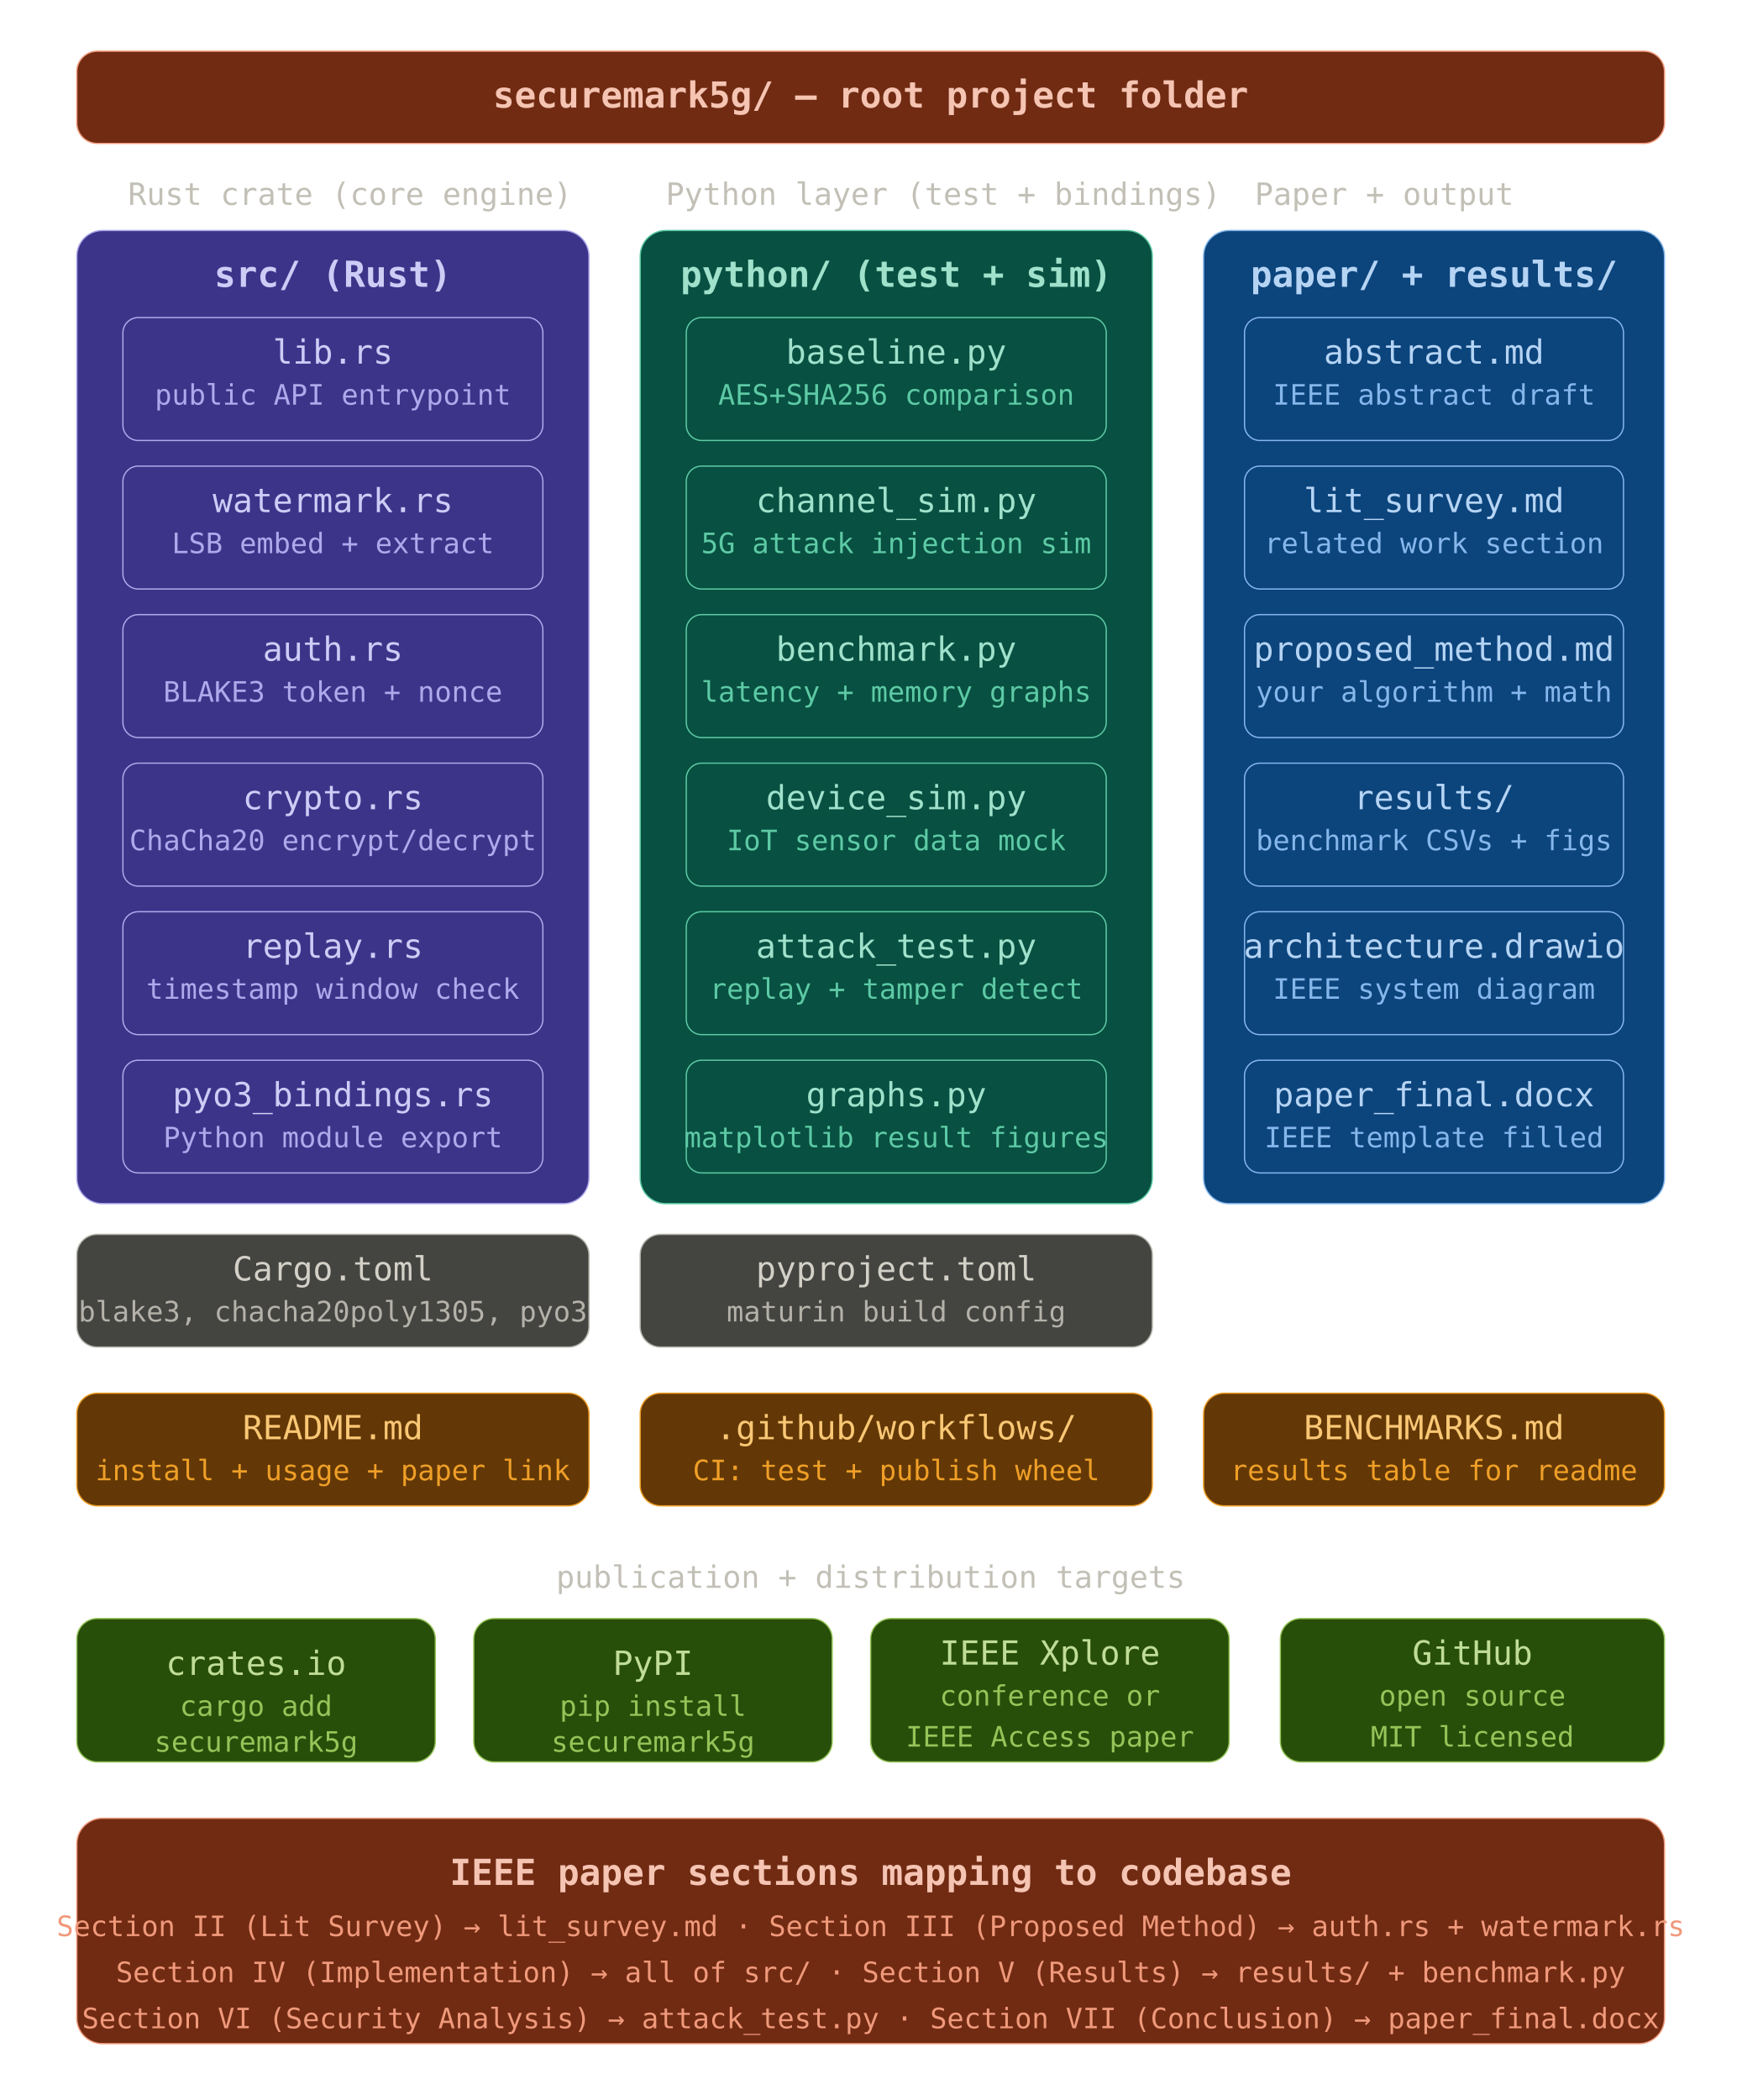
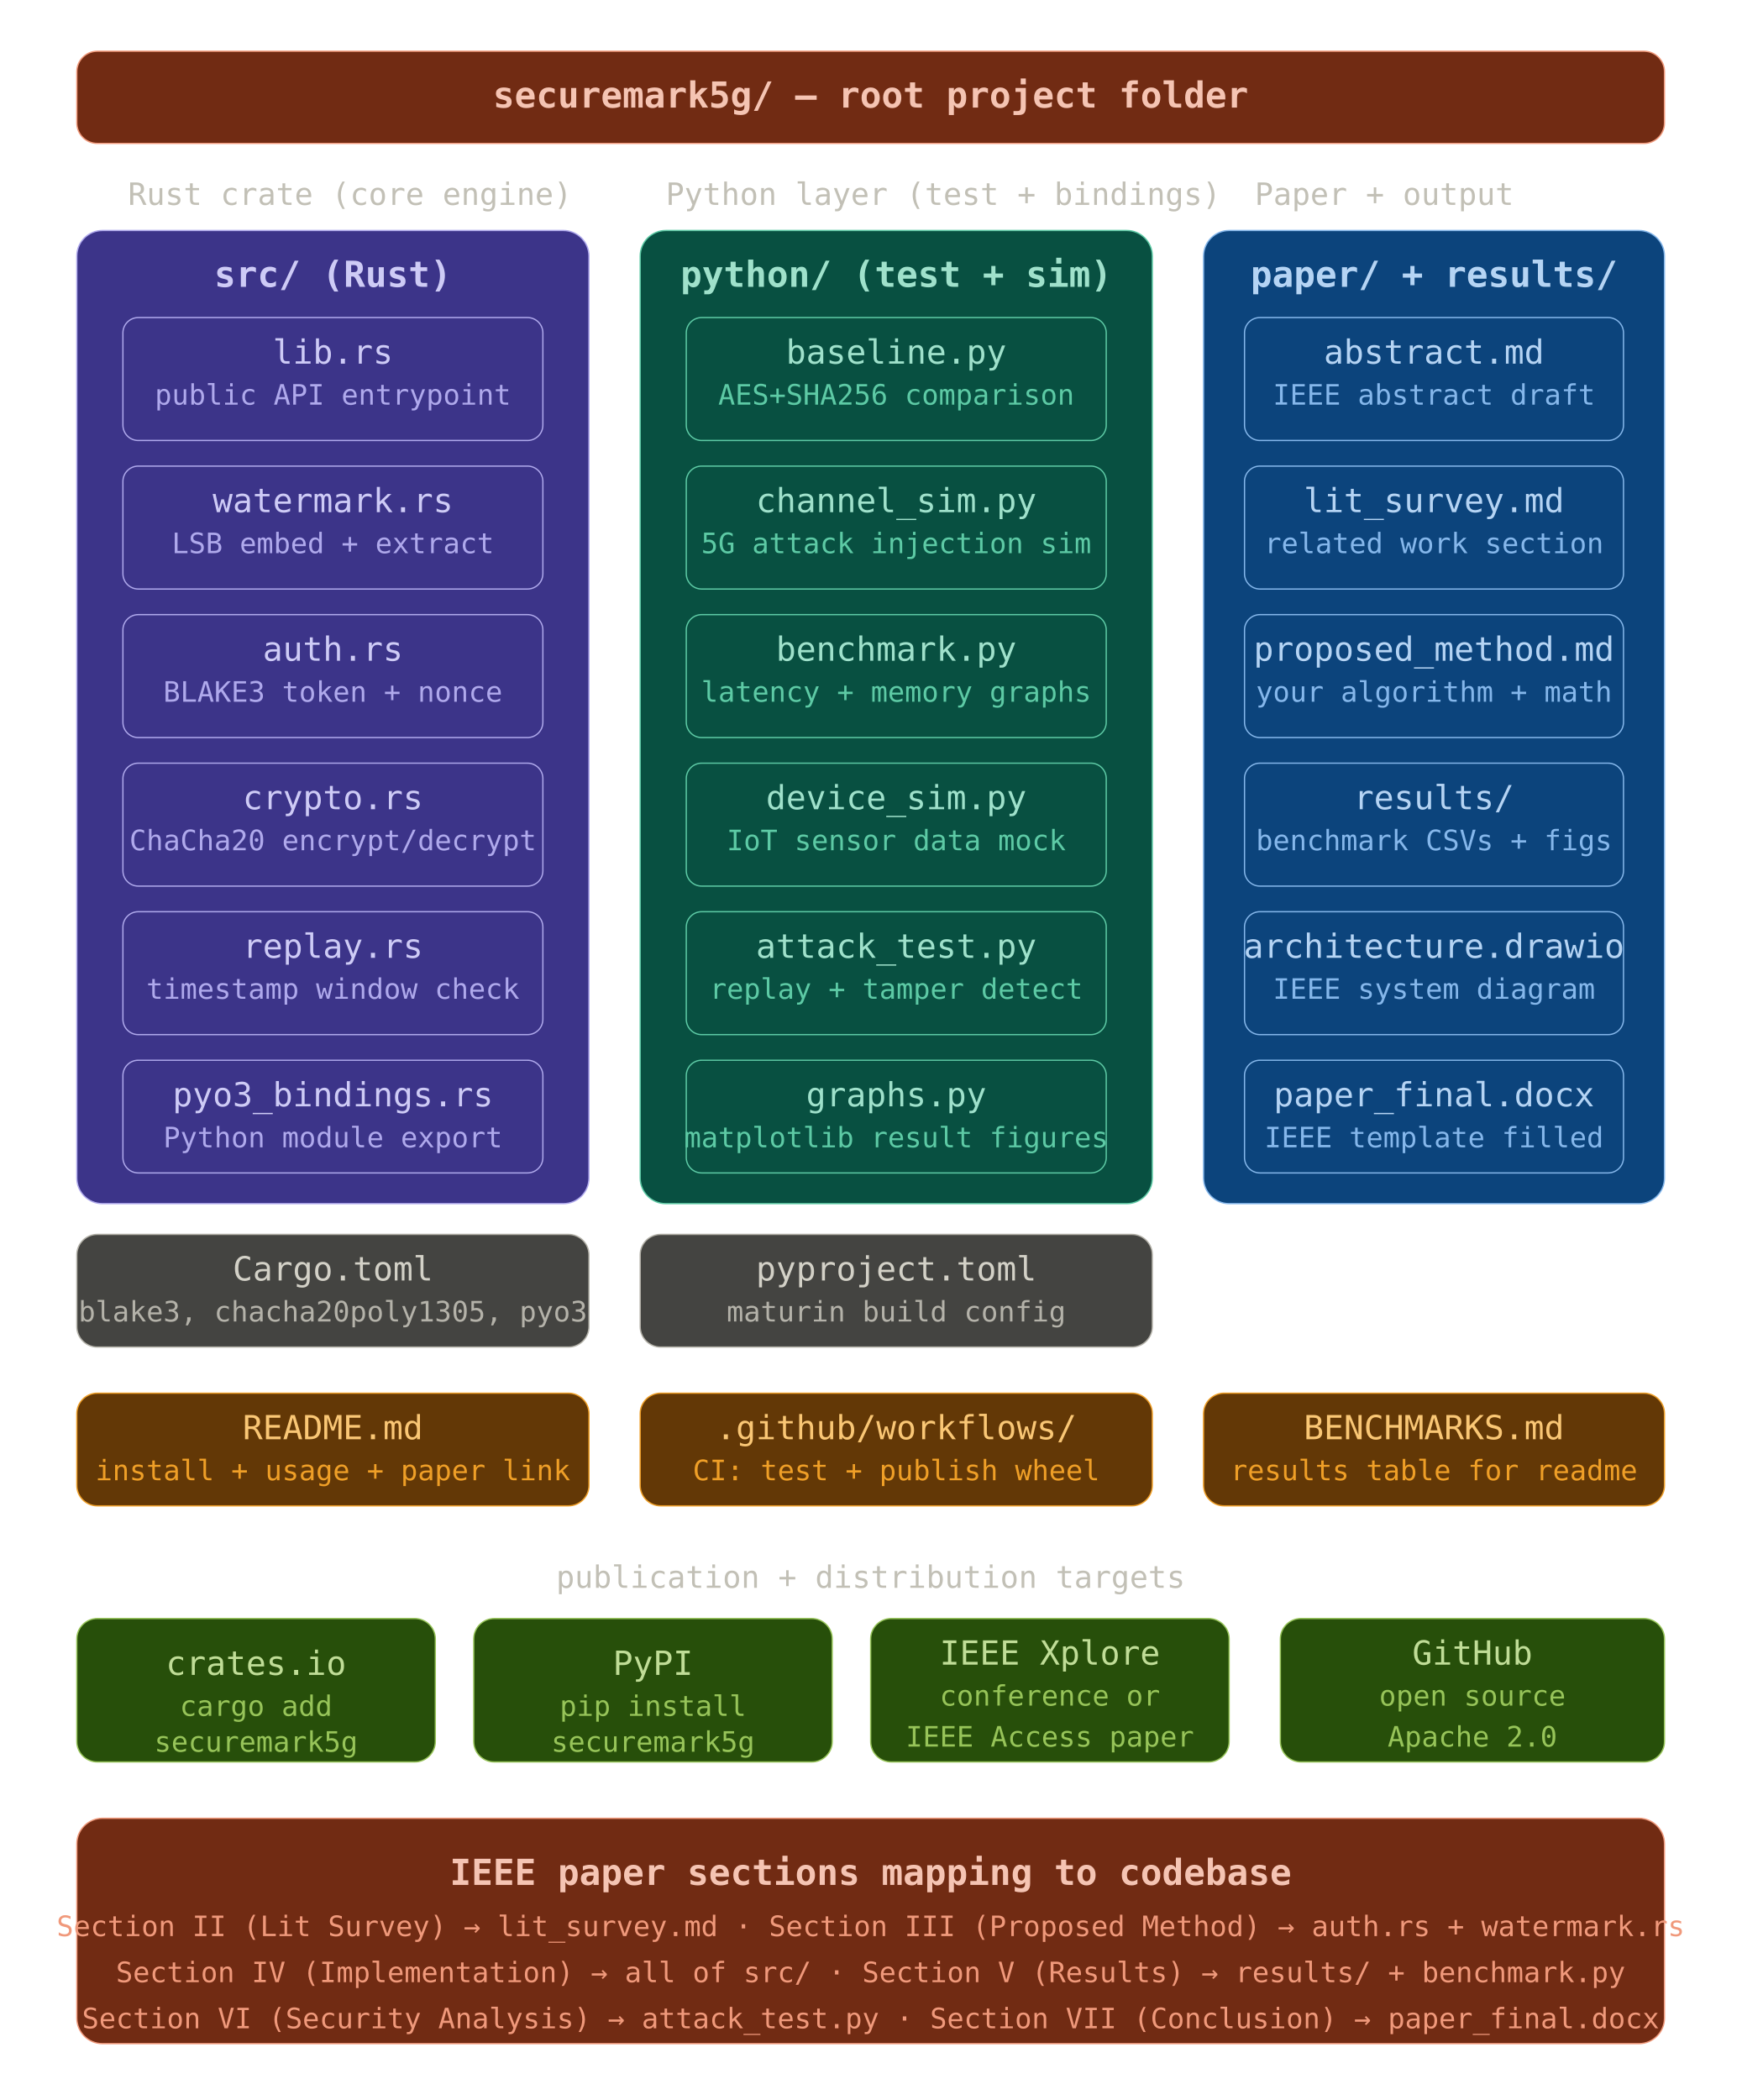
<svg xmlns="http://www.w3.org/2000/svg" width="680" viewBox="0 0 680 820" role="img">
  <rect x="30" y="20" width="620" height="36" rx="8" fill="#712B13" stroke="#F0997B" stroke-width="0.5" />
  <text x="340" y="42" text-anchor="middle" fill="#F5C4B3" font-family="JetBrains Mono, monospace" font-size="14" font-weight="600">securemark5g/ — root project folder</text>
  <text x="50" y="80" fill="#C2C0B6" font-family="JetBrains Mono, monospace" font-size="12">Rust crate (core engine)</text>
  <text x="260" y="80" fill="#C2C0B6" font-family="JetBrains Mono, monospace" font-size="12">Python layer (test + bindings)</text>
  <text x="490" y="80" fill="#C2C0B6" font-family="JetBrains Mono, monospace" font-size="12">Paper + output</text>
  <rect x="30" y="90" width="200" height="380" rx="10" fill="#3C3489" stroke="#AFA9EC" stroke-width="0.5" />
  <text x="130" y="112" text-anchor="middle" fill="#CECBF6" font-family="JetBrains Mono, monospace" font-size="14" font-weight="600">src/ (Rust)</text>
  <rect x="48" y="124" width="164" height="48" rx="6" fill="#3C3489" stroke="#AFA9EC" stroke-width="0.5" />
  <text x="130" y="142" text-anchor="middle" fill="#CECBF6" font-family="JetBrains Mono, monospace" font-size="13" font-weight="500">lib.rs</text>
  <text x="130" y="158" text-anchor="middle" fill="#AFA9EC" font-family="JetBrains Mono, monospace" font-size="11">public API entrypoint</text>
  <rect x="48" y="182" width="164" height="48" rx="6" fill="#3C3489" stroke="#AFA9EC" stroke-width="0.5" />
  <text x="130" y="200" text-anchor="middle" fill="#CECBF6" font-family="JetBrains Mono, monospace" font-size="13" font-weight="500">watermark.rs</text>
  <text x="130" y="216" text-anchor="middle" fill="#AFA9EC" font-family="JetBrains Mono, monospace" font-size="11">LSB embed + extract</text>
  <rect x="48" y="240" width="164" height="48" rx="6" fill="#3C3489" stroke="#AFA9EC" stroke-width="0.5" />
  <text x="130" y="258" text-anchor="middle" fill="#CECBF6" font-family="JetBrains Mono, monospace" font-size="13" font-weight="500">auth.rs</text>
  <text x="130" y="274" text-anchor="middle" fill="#AFA9EC" font-family="JetBrains Mono, monospace" font-size="11">BLAKE3 token + nonce</text>
  <rect x="48" y="298" width="164" height="48" rx="6" fill="#3C3489" stroke="#AFA9EC" stroke-width="0.5" />
  <text x="130" y="316" text-anchor="middle" fill="#CECBF6" font-family="JetBrains Mono, monospace" font-size="13" font-weight="500">crypto.rs</text>
  <text x="130" y="332" text-anchor="middle" fill="#AFA9EC" font-family="JetBrains Mono, monospace" font-size="11">ChaCha20 encrypt/decrypt</text>
  <rect x="48" y="356" width="164" height="48" rx="6" fill="#3C3489" stroke="#AFA9EC" stroke-width="0.5" />
  <text x="130" y="374" text-anchor="middle" fill="#CECBF6" font-family="JetBrains Mono, monospace" font-size="13" font-weight="500">replay.rs</text>
  <text x="130" y="390" text-anchor="middle" fill="#AFA9EC" font-family="JetBrains Mono, monospace" font-size="11">timestamp window check</text>
  <rect x="48" y="414" width="164" height="44" rx="6" fill="#3C3489" stroke="#AFA9EC" stroke-width="0.5" />
  <text x="130" y="432" text-anchor="middle" fill="#CECBF6" font-family="JetBrains Mono, monospace" font-size="13" font-weight="500">pyo3_bindings.rs</text>
  <text x="130" y="448" text-anchor="middle" fill="#AFA9EC" font-family="JetBrains Mono, monospace" font-size="11">Python module export</text>
  <rect x="30" y="482" width="200" height="44" rx="8" fill="#444441" stroke="#B4B2A9" stroke-width="0.5" />
  <text x="130" y="500" text-anchor="middle" fill="#D3D1C7" font-family="JetBrains Mono, monospace" font-size="13" font-weight="500">Cargo.toml</text>
  <text x="130" y="516" text-anchor="middle" fill="#B4B2A9" font-family="JetBrains Mono, monospace" font-size="11">blake3, chacha20poly1305, pyo3</text>
  <rect x="250" y="90" width="200" height="380" rx="10" fill="#085041" stroke="#5DCAA5" stroke-width="0.5" />
  <text x="350" y="112" text-anchor="middle" fill="#9FE1CB" font-family="JetBrains Mono, monospace" font-size="14" font-weight="600">python/ (test + sim)</text>
  <rect x="268" y="124" width="164" height="48" rx="6" fill="#085041" stroke="#5DCAA5" stroke-width="0.5" />
  <text x="350" y="142" text-anchor="middle" fill="#9FE1CB" font-family="JetBrains Mono, monospace" font-size="13" font-weight="500">baseline.py</text>
  <text x="350" y="158" text-anchor="middle" fill="#5DCAA5" font-family="JetBrains Mono, monospace" font-size="11">AES+SHA256 comparison</text>
  <rect x="268" y="182" width="164" height="48" rx="6" fill="#085041" stroke="#5DCAA5" stroke-width="0.5" />
  <text x="350" y="200" text-anchor="middle" fill="#9FE1CB" font-family="JetBrains Mono, monospace" font-size="13" font-weight="500">channel_sim.py</text>
  <text x="350" y="216" text-anchor="middle" fill="#5DCAA5" font-family="JetBrains Mono, monospace" font-size="11">5G attack injection sim</text>
  <rect x="268" y="240" width="164" height="48" rx="6" fill="#085041" stroke="#5DCAA5" stroke-width="0.5" />
  <text x="350" y="258" text-anchor="middle" fill="#9FE1CB" font-family="JetBrains Mono, monospace" font-size="13" font-weight="500">benchmark.py</text>
  <text x="350" y="274" text-anchor="middle" fill="#5DCAA5" font-family="JetBrains Mono, monospace" font-size="11">latency + memory graphs</text>
  <rect x="268" y="298" width="164" height="48" rx="6" fill="#085041" stroke="#5DCAA5" stroke-width="0.5" />
  <text x="350" y="316" text-anchor="middle" fill="#9FE1CB" font-family="JetBrains Mono, monospace" font-size="13" font-weight="500">device_sim.py</text>
  <text x="350" y="332" text-anchor="middle" fill="#5DCAA5" font-family="JetBrains Mono, monospace" font-size="11">IoT sensor data mock</text>
  <rect x="268" y="356" width="164" height="48" rx="6" fill="#085041" stroke="#5DCAA5" stroke-width="0.5" />
  <text x="350" y="374" text-anchor="middle" fill="#9FE1CB" font-family="JetBrains Mono, monospace" font-size="13" font-weight="500">attack_test.py</text>
  <text x="350" y="390" text-anchor="middle" fill="#5DCAA5" font-family="JetBrains Mono, monospace" font-size="11">replay + tamper detect</text>
  <rect x="268" y="414" width="164" height="44" rx="6" fill="#085041" stroke="#5DCAA5" stroke-width="0.5" />
  <text x="350" y="432" text-anchor="middle" fill="#9FE1CB" font-family="JetBrains Mono, monospace" font-size="13" font-weight="500">graphs.py</text>
  <text x="350" y="448" text-anchor="middle" fill="#5DCAA5" font-family="JetBrains Mono, monospace" font-size="11">matplotlib result figures</text>
  <rect x="250" y="482" width="200" height="44" rx="8" fill="#444441" stroke="#B4B2A9" stroke-width="0.5" />
  <text x="350" y="500" text-anchor="middle" fill="#D3D1C7" font-family="JetBrains Mono, monospace" font-size="13" font-weight="500">pyproject.toml</text>
  <text x="350" y="516" text-anchor="middle" fill="#B4B2A9" font-family="JetBrains Mono, monospace" font-size="11">maturin build config</text>
  <rect x="470" y="90" width="180" height="380" rx="10" fill="#0C447C" stroke="#85B7EB" stroke-width="0.5" />
  <text x="560" y="112" text-anchor="middle" fill="#B5D4F4" font-family="JetBrains Mono, monospace" font-size="14" font-weight="600">paper/ + results/</text>
  <rect x="486" y="124" width="148" height="48" rx="6" fill="#0C447C" stroke="#85B7EB" stroke-width="0.5" />
  <text x="560" y="142" text-anchor="middle" fill="#B5D4F4" font-family="JetBrains Mono, monospace" font-size="13" font-weight="500">abstract.md</text>
  <text x="560" y="158" text-anchor="middle" fill="#85B7EB" font-family="JetBrains Mono, monospace" font-size="11">IEEE abstract draft</text>
  <rect x="486" y="182" width="148" height="48" rx="6" fill="#0C447C" stroke="#85B7EB" stroke-width="0.5" />
  <text x="560" y="200" text-anchor="middle" fill="#B5D4F4" font-family="JetBrains Mono, monospace" font-size="13" font-weight="500">lit_survey.md</text>
  <text x="560" y="216" text-anchor="middle" fill="#85B7EB" font-family="JetBrains Mono, monospace" font-size="11">related work section</text>
  <rect x="486" y="240" width="148" height="48" rx="6" fill="#0C447C" stroke="#85B7EB" stroke-width="0.5" />
  <text x="560" y="258" text-anchor="middle" fill="#B5D4F4" font-family="JetBrains Mono, monospace" font-size="13" font-weight="500">proposed_method.md</text>
  <text x="560" y="274" text-anchor="middle" fill="#85B7EB" font-family="JetBrains Mono, monospace" font-size="11">your algorithm + math</text>
  <rect x="486" y="298" width="148" height="48" rx="6" fill="#0C447C" stroke="#85B7EB" stroke-width="0.5" />
  <text x="560" y="316" text-anchor="middle" fill="#B5D4F4" font-family="JetBrains Mono, monospace" font-size="13" font-weight="500">results/</text>
  <text x="560" y="332" text-anchor="middle" fill="#85B7EB" font-family="JetBrains Mono, monospace" font-size="11">benchmark CSVs + figs</text>
  <rect x="486" y="356" width="148" height="48" rx="6" fill="#0C447C" stroke="#85B7EB" stroke-width="0.5" />
  <text x="560" y="374" text-anchor="middle" fill="#B5D4F4" font-family="JetBrains Mono, monospace" font-size="13" font-weight="500">architecture.drawio</text>
  <text x="560" y="390" text-anchor="middle" fill="#85B7EB" font-family="JetBrains Mono, monospace" font-size="11">IEEE system diagram</text>
  <rect x="486" y="414" width="148" height="44" rx="6" fill="#0C447C" stroke="#85B7EB" stroke-width="0.5" />
  <text x="560" y="432" text-anchor="middle" fill="#B5D4F4" font-family="JetBrains Mono, monospace" font-size="13" font-weight="500">paper_final.docx</text>
  <text x="560" y="448" text-anchor="middle" fill="#85B7EB" font-family="JetBrains Mono, monospace" font-size="11">IEEE template filled</text>
  <rect x="30" y="544" width="200" height="44" rx="8" fill="#633806" stroke="#EF9F27" stroke-width="0.5" />
  <text x="130" y="562" text-anchor="middle" fill="#FAC775" font-family="JetBrains Mono, monospace" font-size="13" font-weight="500">README.md</text>
  <text x="130" y="578" text-anchor="middle" fill="#EF9F27" font-family="JetBrains Mono, monospace" font-size="11">install + usage + paper link</text>
  <rect x="250" y="544" width="200" height="44" rx="8" fill="#633806" stroke="#EF9F27" stroke-width="0.5" />
  <text x="350" y="562" text-anchor="middle" fill="#FAC775" font-family="JetBrains Mono, monospace" font-size="13" font-weight="500">.github/workflows/</text>
  <text x="350" y="578" text-anchor="middle" fill="#EF9F27" font-family="JetBrains Mono, monospace" font-size="11">CI: test + publish wheel</text>
  <rect x="470" y="544" width="180" height="44" rx="8" fill="#633806" stroke="#EF9F27" stroke-width="0.5" />
  <text x="560" y="562" text-anchor="middle" fill="#FAC775" font-family="JetBrains Mono, monospace" font-size="13" font-weight="500">BENCHMARKS.md</text>
  <text x="560" y="578" text-anchor="middle" fill="#EF9F27" font-family="JetBrains Mono, monospace" font-size="11">results table for readme</text>
  <text x="340" y="620" text-anchor="middle" fill="#C2C0B6" font-family="JetBrains Mono, monospace" font-size="12">publication + distribution targets</text>
  <rect x="30" y="632" width="140" height="56" rx="8" fill="#274F0A" stroke="#97C459" stroke-width="0.5" />
  <text x="100" y="654" text-anchor="middle" fill="#C0DD97" font-family="JetBrains Mono, monospace" font-size="13" font-weight="500">crates.io</text>
  <text x="100" y="670" text-anchor="middle" fill="#97C459" font-family="JetBrains Mono, monospace" font-size="11">cargo add</text>
  <text x="100" y="684" text-anchor="middle" fill="#97C459" font-family="JetBrains Mono, monospace" font-size="11">securemark5g</text>
  <rect x="185" y="632" width="140" height="56" rx="8" fill="#274F0A" stroke="#97C459" stroke-width="0.5" />
  <text x="255" y="654" text-anchor="middle" fill="#C0DD97" font-family="JetBrains Mono, monospace" font-size="13" font-weight="500">PyPI</text>
  <text x="255" y="670" text-anchor="middle" fill="#97C459" font-family="JetBrains Mono, monospace" font-size="11">pip install</text>
  <text x="255" y="684" text-anchor="middle" fill="#97C459" font-family="JetBrains Mono, monospace" font-size="11">securemark5g</text>
  <rect x="340" y="632" width="140" height="56" rx="8" fill="#274F0A" stroke="#97C459" stroke-width="0.5" />
  <text x="410" y="650" text-anchor="middle" fill="#C0DD97" font-family="JetBrains Mono, monospace" font-size="13" font-weight="500">IEEE Xplore</text>
  <text x="410" y="666" text-anchor="middle" fill="#97C459" font-family="JetBrains Mono, monospace" font-size="11">conference or</text>
  <text x="410" y="682" text-anchor="middle" fill="#97C459" font-family="JetBrains Mono, monospace" font-size="11">IEEE Access paper</text>
  <rect x="500" y="632" width="150" height="56" rx="8" fill="#274F0A" stroke="#97C459" stroke-width="0.5" />
  <text x="575" y="650" text-anchor="middle" fill="#C0DD97" font-family="JetBrains Mono, monospace" font-size="13" font-weight="500">GitHub</text>
  <text x="575" y="666" text-anchor="middle" fill="#97C459" font-family="JetBrains Mono, monospace" font-size="11">open source</text>
-   <text x="575" y="682" text-anchor="middle" fill="#97C459" font-family="JetBrains Mono, monospace" font-size="11">MIT licensed</text>
+   <text x="575" y="682" text-anchor="middle" fill="#97C459" font-family="JetBrains Mono, monospace" font-size="11">Apache 2.0</text>
  <rect x="30" y="710" width="620" height="88" rx="10" fill="#712B13" stroke="#F0997B" stroke-width="0.5" />
  <text x="340" y="736" text-anchor="middle" fill="#F5C4B3" font-family="JetBrains Mono, monospace" font-size="14" font-weight="600">IEEE paper sections mapping to codebase</text>
  <text x="340" y="756" text-anchor="middle" fill="#F0997B" font-family="JetBrains Mono, monospace" font-size="11">Section II (Lit Survey) → lit_survey.md   ·   Section III (Proposed Method) → auth.rs + watermark.rs</text>
  <text x="340" y="774" text-anchor="middle" fill="#F0997B" font-family="JetBrains Mono, monospace" font-size="11">Section IV (Implementation) → all of src/   ·   Section V (Results) → results/ + benchmark.py</text>
  <text x="340" y="792" text-anchor="middle" fill="#F0997B" font-family="JetBrains Mono, monospace" font-size="11">Section VI (Security Analysis) → attack_test.py   ·   Section VII (Conclusion) → paper_final.docx</text>
</svg>
